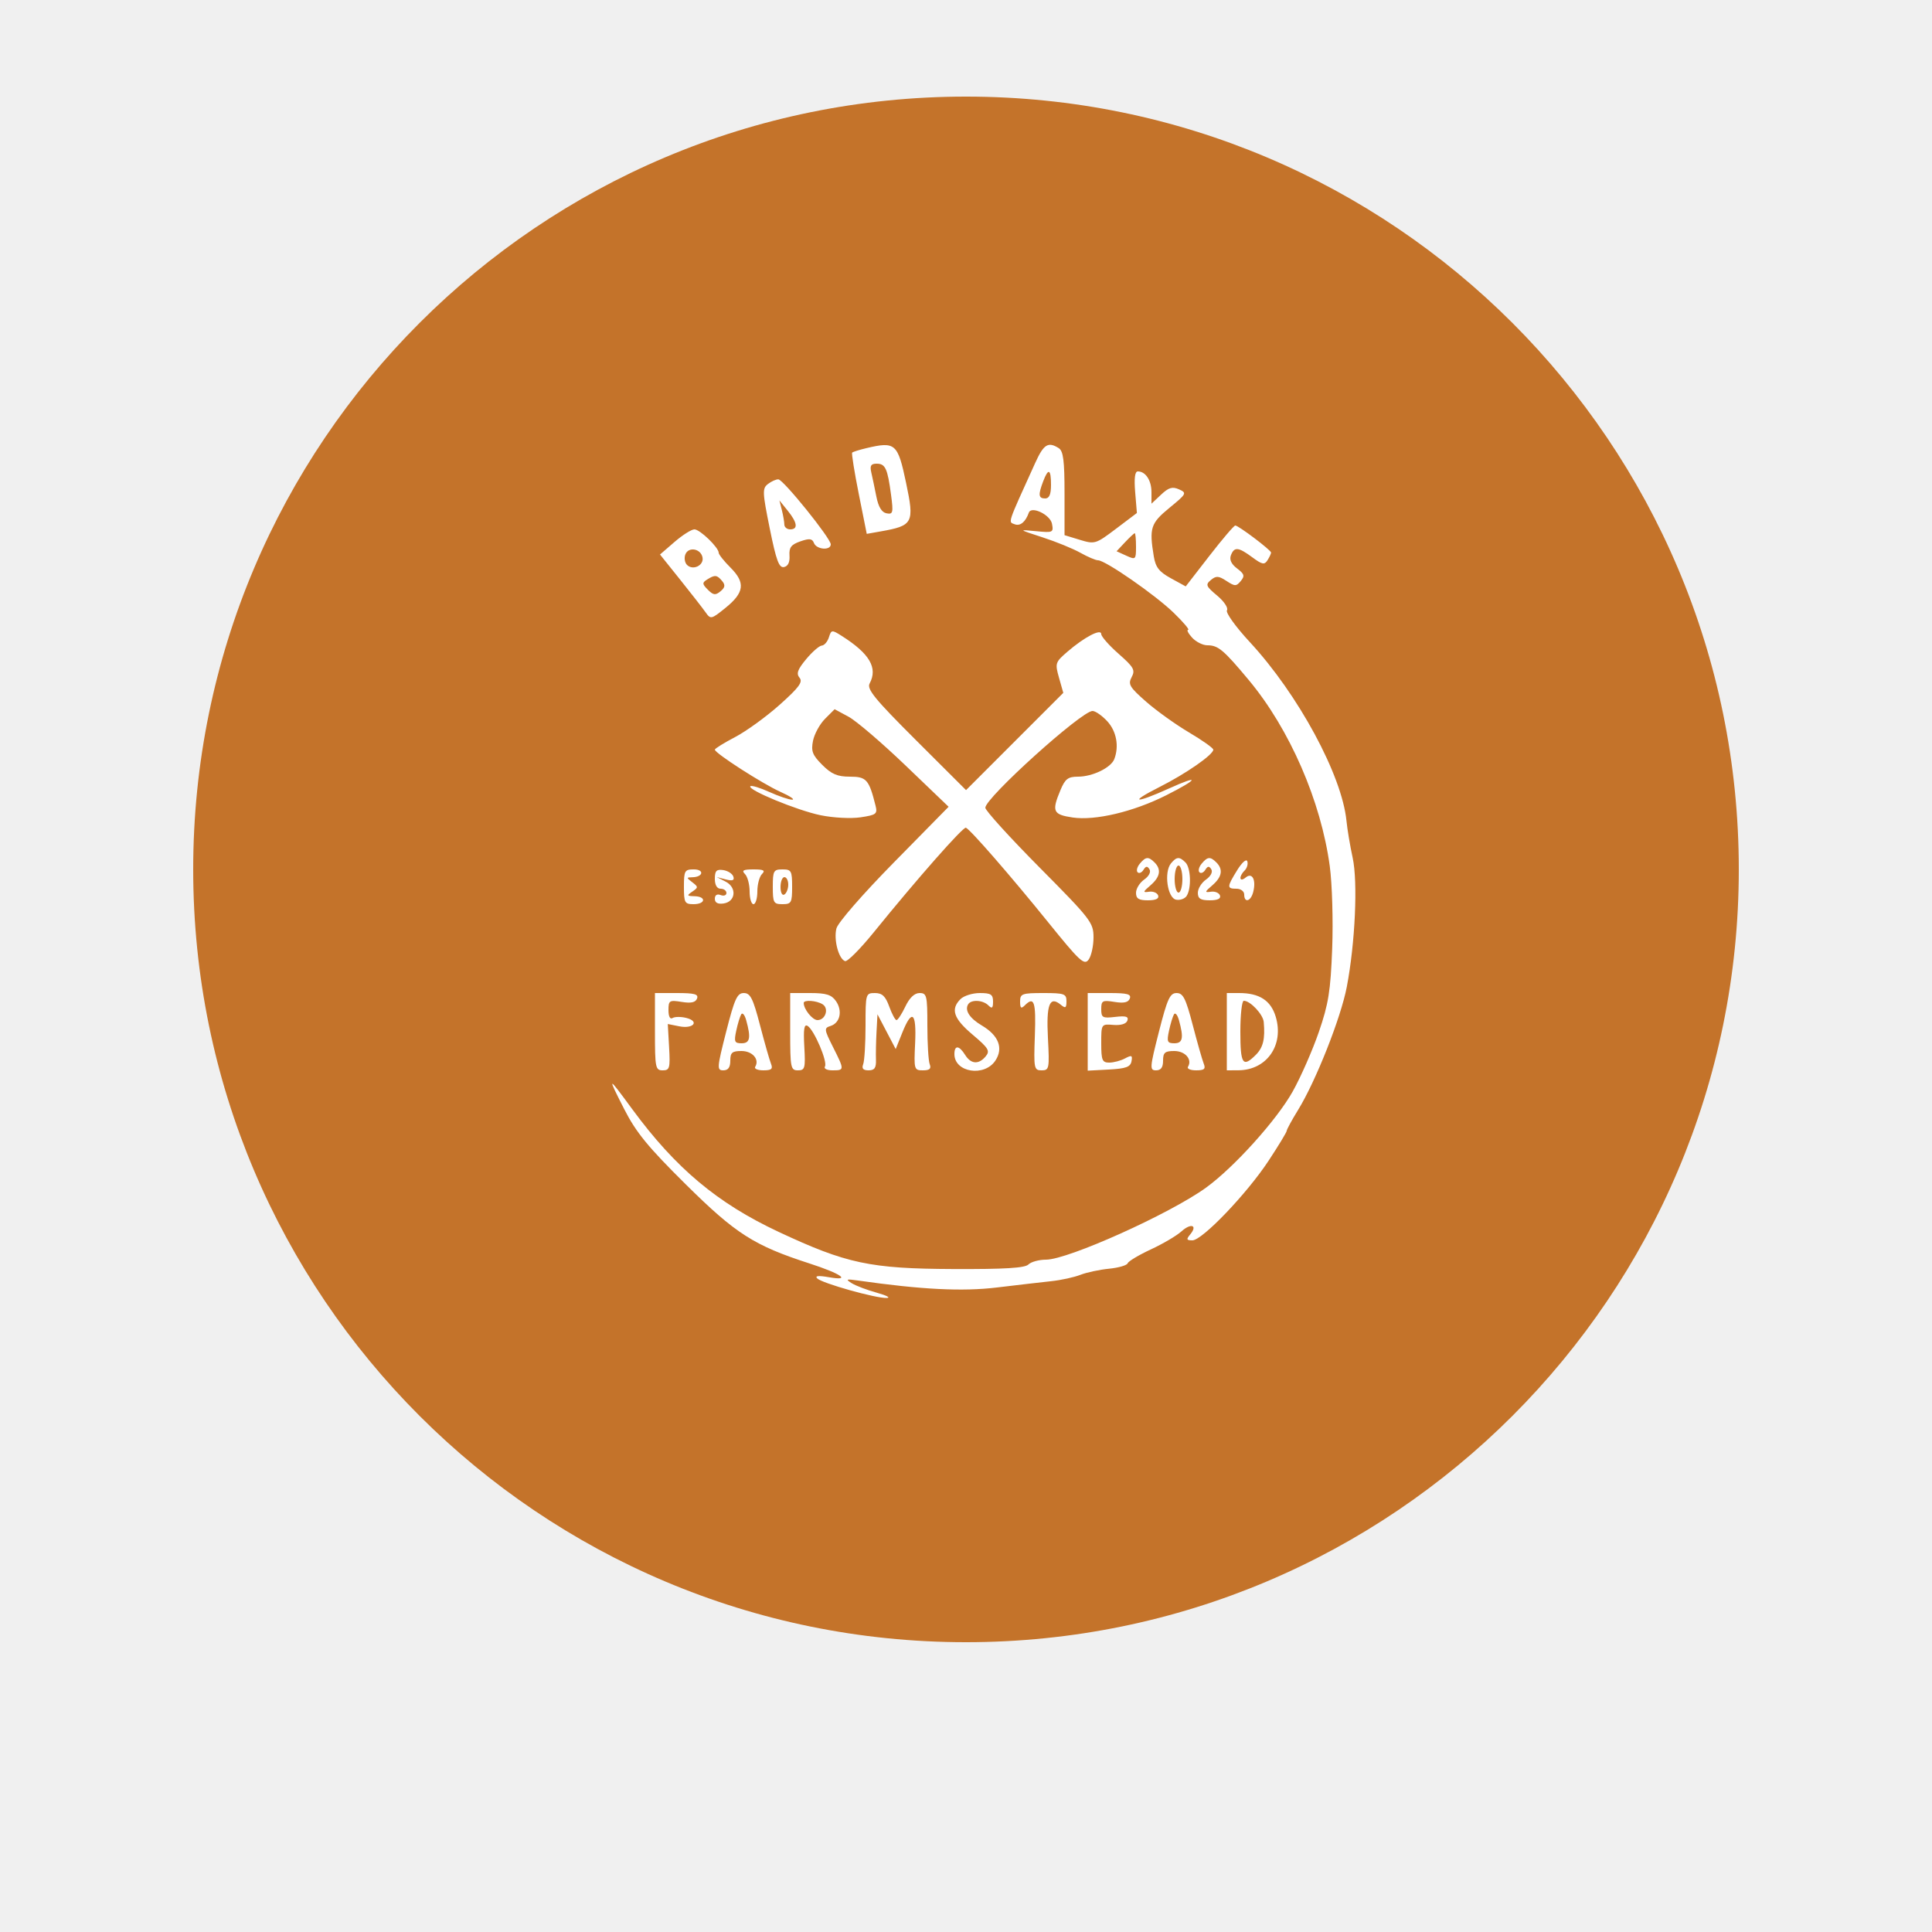
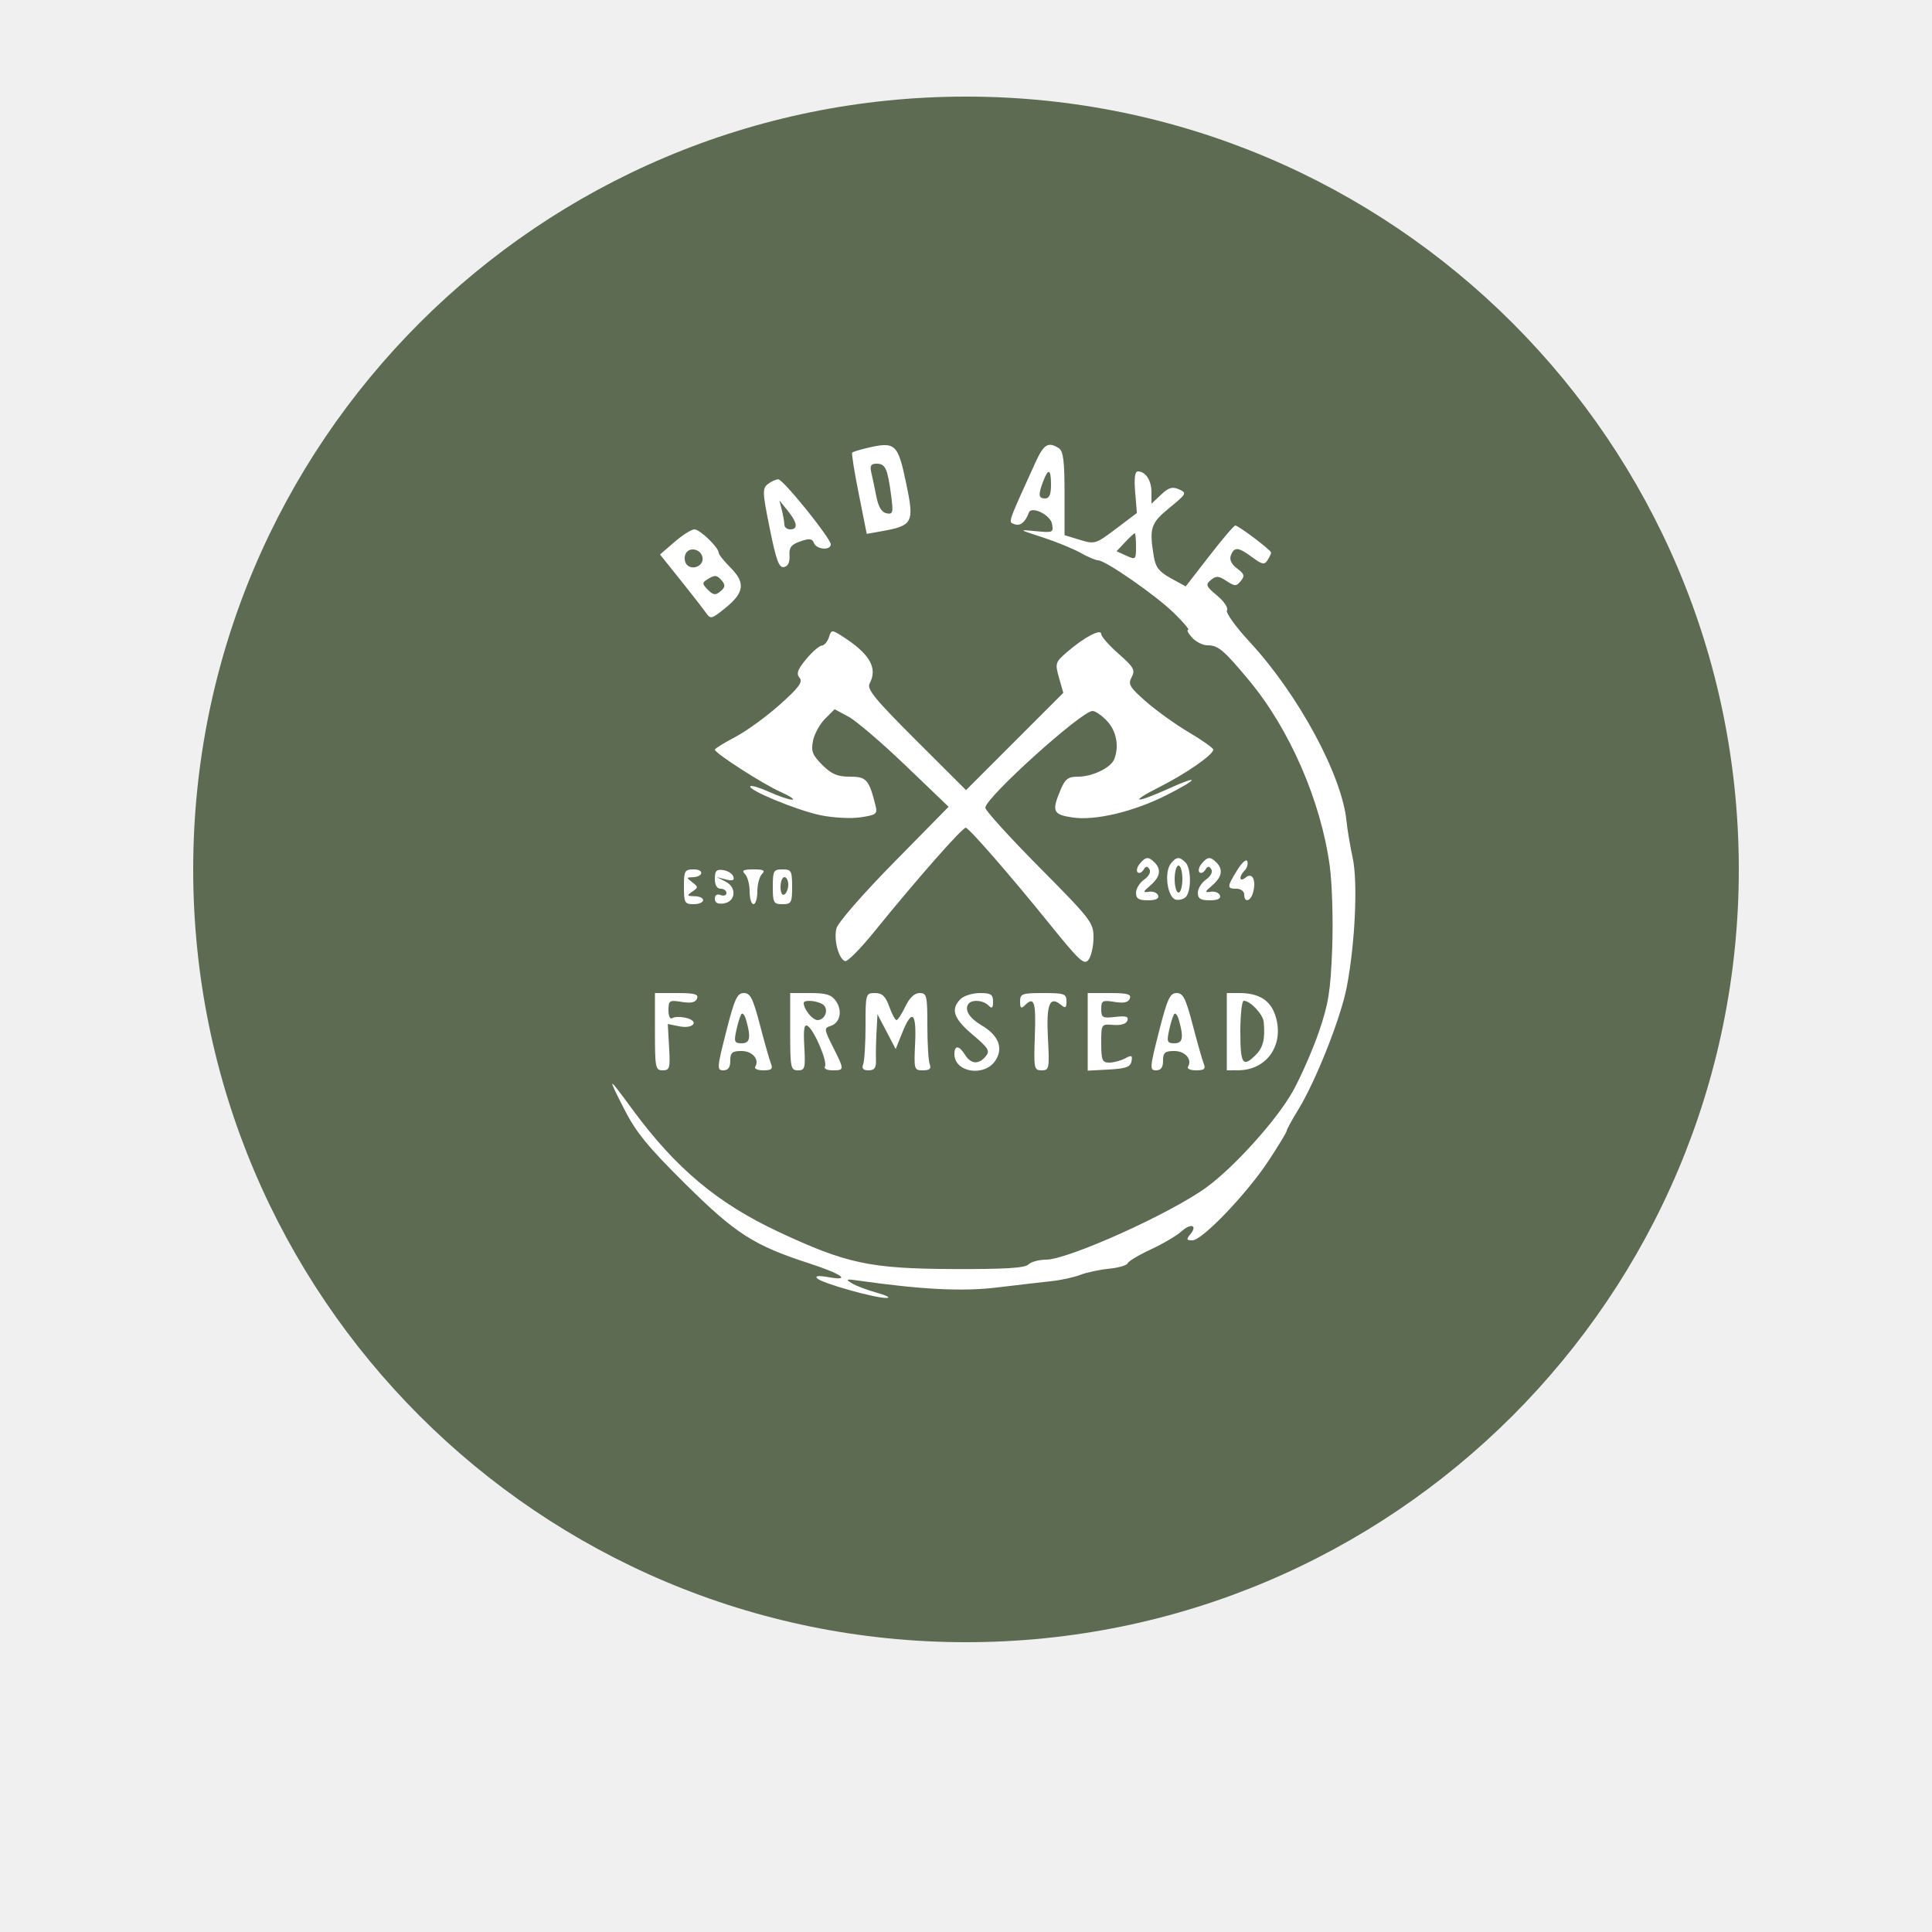
<svg xmlns="http://www.w3.org/2000/svg" width="500" height="500" viewBox="0 0 500 500" version="1.1">
-   <circle cx="250" cy="225" r="200" fill="#C4732A" />
+   <circle cx="250" cy="225" r="200" fill="#5C6B52" />
  <path d="M 224.199 115.986 C 222.384 116.416, 220.738 116.933, 220.542 117.134 C 220.345 117.335, 221.114 122.149, 222.250 127.832 L 224.315 138.164 227.907 137.528 C 236.325 136.040, 236.680 135.364, 234.495 124.978 C 232.340 114.731, 231.734 114.202, 224.199 115.986 M 267.937 119.750 C 260.565 135.986, 260.888 135.020, 262.600 135.677 C 264.026 136.224, 265.405 135.093, 266.259 132.675 C 266.900 130.859, 271.807 133.208, 272.253 135.544 C 272.688 137.818, 272.507 137.902, 268.104 137.467 C 263.513 137.015, 263.518 137.019, 269.820 139.063 C 273.296 140.190, 277.697 141.987, 279.600 143.056 C 281.504 144.125, 283.559 145, 284.168 145 C 286.069 145, 299.012 153.983, 303.760 158.597 C 306.252 161.019, 307.930 163, 307.490 163 C 307.050 163, 307.505 163.900, 308.500 165 C 309.495 166.100, 311.279 167, 312.464 167 C 315.260 167, 316.654 168.170, 323.183 176 C 333.776 188.704, 341.874 207.321, 344.145 224.185 C 344.761 228.761, 345.041 238.346, 344.768 245.500 C 344.348 256.495, 343.814 259.826, 341.308 267.096 C 339.678 271.824, 336.640 278.739, 334.557 282.464 C 330.425 289.853, 319.369 302.119, 312.097 307.381 C 302.756 314.140, 276.394 326, 270.709 326 C 268.889 326, 266.838 326.563, 266.150 327.250 C 265.236 328.164, 260.012 328.480, 246.700 328.425 C 225.209 328.337, 219.051 327.026, 201.500 318.806 C 185.645 311.381, 174.837 302.314, 163.587 287 C 157.204 278.312, 157.103 278.312, 161.526 287 C 164.616 293.071, 167.653 296.787, 177.464 306.500 C 190.401 319.308, 195.148 322.344, 209.500 326.984 C 217.755 329.653, 220.472 331.587, 214.500 330.543 C 211.802 330.072, 210.826 330.174, 211.500 330.857 C 212.733 332.106, 226.707 336.033, 229.480 335.911 C 230.591 335.861, 229.442 335.253, 226.927 334.559 C 224.412 333.865, 221.487 332.756, 220.427 332.095 C 218.758 331.054, 218.969 330.960, 222 331.392 C 238.514 333.748, 249.056 334.278, 258 333.201 C 263.225 332.572, 269.563 331.837, 272.084 331.567 C 274.606 331.297, 277.981 330.561, 279.584 329.932 C 281.188 329.302, 284.525 328.588, 287 328.344 C 289.475 328.100, 291.652 327.468, 291.837 326.938 C 292.023 326.409, 294.723 324.794, 297.837 323.348 C 300.952 321.903, 304.511 319.807, 305.746 318.690 C 308.230 316.444, 310.022 317.064, 308.020 319.476 C 306.965 320.747, 307.059 321, 308.589 321 C 311.140 321, 322.682 308.939, 328.315 300.387 C 330.892 296.475, 333 292.994, 333 292.652 C 333 292.310, 334.337 289.858, 335.970 287.203 C 340.538 279.779, 347.021 263.393, 348.548 255.412 C 350.719 244.064, 351.438 228.253, 350.067 221.981 C 349.408 218.966, 348.688 214.675, 348.467 212.444 C 347.297 200.634, 335.983 179.705, 323.451 166.170 C 319.764 162.188, 317.156 158.557, 317.538 157.938 C 317.916 157.327, 316.777 155.624, 314.994 154.136 C 312.091 151.713, 311.928 151.305, 313.377 150.102 C 314.734 148.976, 315.374 149.015, 317.403 150.345 C 319.587 151.775, 319.940 151.778, 321.109 150.369 C 322.195 149.060, 322.043 148.541, 320.152 147.115 C 318.665 145.993, 318.125 144.838, 318.558 143.709 C 319.423 141.454, 320.476 141.552, 324.092 144.226 C 326.661 146.126, 327.239 146.236, 328.036 144.976 C 328.549 144.164, 328.962 143.275, 328.954 143 C 328.934 142.365, 320.512 136, 319.691 136 C 319.354 136, 316.330 139.546, 312.971 143.879 L 306.863 151.759 303.026 149.657 C 299.999 147.999, 299.066 146.811, 298.606 144.028 C 297.384 136.643, 297.775 135.426, 302.653 131.428 C 307.092 127.791, 307.206 127.571, 305.137 126.648 C 303.412 125.878, 302.462 126.157, 300.484 128.015 L 298 130.349 298 127.374 C 298 124.322, 296.474 122, 294.468 122 C 293.710 122, 293.483 123.779, 293.782 127.382 L 294.228 132.763 288.829 136.839 C 283.571 140.809, 283.326 140.884, 279.465 139.708 L 275.500 138.500 275.500 127.713 C 275.500 119.213, 275.182 116.725, 274 115.978 C 271.258 114.246, 270.112 114.959, 267.937 119.750 M 225.485 122.250 C 225.773 123.487, 226.364 126.298, 226.798 128.495 C 227.333 131.201, 228.184 132.604, 229.436 132.845 C 231.107 133.167, 231.219 132.712, 230.606 128.089 C 229.697 121.235, 229.127 120, 226.874 120 C 225.403 120, 225.083 120.519, 225.485 122.250 M 269.975 124.565 C 268.639 128.081, 268.747 129, 270.500 129 C 271.548 129, 272 127.944, 272 125.500 C 272 121.353, 271.317 121.037, 269.975 124.565 M 198.757 125.250 C 197.264 126.399, 197.301 127.330, 199.216 136.794 C 200.890 145.066, 201.614 147.023, 202.900 146.755 C 203.938 146.539, 204.437 145.496, 204.322 143.784 C 204.180 141.683, 204.750 140.934, 207.117 140.109 C 209.490 139.282, 210.204 139.368, 210.652 140.536 C 211.308 142.246, 215 142.532, 215 140.873 C 215 139.320, 202.752 124.130, 201.441 124.058 C 200.859 124.026, 199.651 124.563, 198.757 125.250 M 202.341 132 C 202.688 133.375, 202.979 135.063, 202.986 135.750 C 202.994 136.438, 203.675 137, 204.500 137 C 206.599 137, 206.369 135.272, 203.854 132.158 L 201.709 129.500 202.341 132 M 174.571 140.252 L 170.808 143.505 176.013 150.002 C 178.875 153.576, 181.834 157.374, 182.587 158.442 C 183.918 160.328, 184.066 160.297, 187.729 157.340 C 192.632 153.382, 192.963 150.809, 189.070 146.917 C 187.382 145.228, 186 143.496, 186 143.069 C 186 141.692, 181.141 137, 179.714 137 C 178.955 137, 176.640 138.464, 174.571 140.252 M 291.158 140.332 L 288.967 142.664 291.484 143.811 C 293.910 144.916, 294 144.832, 294 141.479 C 294 139.565, 293.853 138, 293.674 138 C 293.495 138, 292.363 139.049, 291.158 140.332 M 177.364 143.493 C 177.018 144.396, 177.214 145.614, 177.800 146.200 C 179.324 147.724, 182.210 146.331, 181.812 144.265 C 181.369 141.963, 178.165 141.407, 177.364 143.493 M 183 149.979 C 181.684 150.811, 181.709 151.137, 183.200 152.628 C 184.612 154.040, 185.164 154.108, 186.462 153.031 C 187.653 152.043, 187.755 151.409, 186.890 150.367 C 185.557 148.761, 185.013 148.706, 183 149.979 M 214.519 164.941 C 214.159 166.074, 213.333 167.032, 212.683 167.072 C 212.032 167.112, 210.213 168.693, 208.639 170.586 C 206.408 173.271, 206.030 174.331, 206.922 175.405 C 207.832 176.503, 206.787 177.923, 201.782 182.391 C 198.327 185.476, 193.139 189.237, 190.252 190.750 C 187.366 192.262, 185.004 193.729, 185.002 194.008 C 184.998 194.912, 197.366 202.867, 202 204.942 C 204.475 206.050, 205.825 206.956, 205 206.956 C 204.175 206.956, 201.520 206.058, 199.101 204.960 C 196.682 203.863, 194.473 203.193, 194.193 203.473 C 193.301 204.366, 206.279 209.727, 212.369 210.982 C 215.638 211.655, 220.219 211.894, 222.709 211.521 C 226.801 210.907, 227.129 210.649, 226.582 208.469 C 224.892 201.735, 224.239 201, 219.948 201 C 216.712 201, 215.205 200.358, 212.806 197.960 C 210.250 195.404, 209.868 194.409, 210.407 191.710 C 210.760 189.944, 212.163 187.385, 213.524 186.023 L 216 183.545 219.611 185.490 C 221.597 186.560, 228.235 192.240, 234.361 198.113 L 245.500 208.792 231.313 223.222 C 223.252 231.421, 216.840 238.788, 216.465 240.283 C 215.727 243.222, 217.044 248.181, 218.708 248.736 C 219.304 248.935, 222.636 245.588, 226.112 241.299 C 237.365 227.413, 249.256 213.917, 249.976 214.212 C 251.137 214.688, 261.649 226.772, 271.354 238.788 C 279.475 248.843, 280.609 249.887, 281.736 248.347 C 282.431 247.396, 283 244.811, 283 242.602 C 283 238.777, 282.332 237.912, 269 224.465 C 261.300 216.699, 255 209.760, 255 209.044 C 255 206.476, 279.898 184, 282.742 184 C 283.487 184, 285.199 185.191, 286.548 186.646 C 288.934 189.221, 289.661 193.114, 288.379 196.455 C 287.525 198.681, 282.738 201, 278.999 201 C 276.406 201, 275.661 201.568, 274.449 204.468 C 272.142 209.988, 272.501 210.803, 277.576 211.564 C 283.411 212.439, 293.336 210.087, 301.799 205.824 C 310.206 201.589, 310.736 200.338, 302.550 204.050 C 293.716 208.055, 291.920 207.790, 300.073 203.683 C 306.897 200.246, 314 195.314, 314 194.013 C 314 193.601, 311.188 191.603, 307.750 189.573 C 304.313 187.543, 299.307 183.958, 296.626 181.607 C 292.327 177.836, 291.884 177.086, 292.869 175.245 C 293.850 173.412, 293.439 172.676, 289.493 169.203 C 287.022 167.028, 285 164.731, 285 164.098 C 285 162.597, 280.626 164.882, 276.233 168.677 C 273.096 171.388, 273.010 171.655, 274.073 175.405 L 275.180 179.310 262.595 191.896 L 250.010 204.481 237.064 191.564 C 226.399 180.923, 224.284 178.337, 225.059 176.889 C 227.227 172.840, 225.063 169.151, 217.836 164.571 C 215.278 162.950, 215.146 162.965, 214.519 164.941 M 294.980 223.524 C 294.284 224.362, 294.029 225.362, 294.412 225.745 C 294.795 226.128, 295.478 225.845, 295.929 225.114 C 296.547 224.114, 296.931 224.079, 297.483 224.973 C 297.911 225.664, 297.336 226.777, 296.108 227.637 C 294.949 228.449, 294 229.988, 294 231.057 C 294 232.561, 294.697 233, 297.083 233 C 299.116 233, 300.018 232.574, 299.730 231.750 C 299.489 231.063, 298.439 230.625, 297.396 230.778 C 295.703 231.025, 295.740 230.848, 297.750 229.117 C 300.255 226.960, 300.603 225.003, 298.800 223.200 C 297.225 221.625, 296.505 221.686, 294.980 223.524 M 303.058 223.430 C 301.179 225.694, 302.123 232.412, 304.380 232.840 C 305.414 233.036, 306.645 232.590, 307.115 231.848 C 308.374 229.861, 308.182 224.582, 306.800 223.200 C 305.242 221.642, 304.505 221.687, 303.058 223.430 M 310.980 223.524 C 310.284 224.362, 310.029 225.362, 310.412 225.745 C 310.795 226.128, 311.478 225.845, 311.929 225.114 C 312.547 224.114, 312.931 224.079, 313.483 224.973 C 313.911 225.664, 313.336 226.777, 312.108 227.637 C 310.949 228.449, 310 229.988, 310 231.057 C 310 232.561, 310.697 233, 313.083 233 C 315.116 233, 316.018 232.574, 315.730 231.750 C 315.489 231.063, 314.439 230.625, 313.396 230.778 C 311.703 231.025, 311.740 230.848, 313.750 229.117 C 316.255 226.960, 316.603 225.003, 314.800 223.200 C 313.225 221.625, 312.505 221.686, 310.980 223.524 M 320.191 225.191 C 317.499 229.547, 317.481 230, 320 230 C 321.111 230, 322 230.667, 322 231.500 C 322 233.743, 323.686 233.309, 324.315 230.904 C 325.143 227.737, 324.097 225.675, 322.383 227.097 C 320.741 228.460, 320.506 226.894, 322.113 225.288 C 322.724 224.676, 323.035 223.606, 322.803 222.910 C 322.564 222.192, 321.437 223.176, 320.191 225.191 M 304 227.500 C 304 229.425, 304.450 231, 305 231 C 305.550 231, 306 229.425, 306 227.500 C 306 225.575, 305.550 224, 305 224 C 304.450 224, 304 225.575, 304 227.500 M 177 229.500 C 177 233.633, 177.204 234, 179.500 234 C 182.607 234, 182.847 232.022, 179.750 231.941 C 177.751 231.889, 177.687 231.756, 179.173 230.745 C 180.737 229.682, 180.737 229.525, 179.173 228.336 C 177.611 227.148, 177.612 227.061, 179.191 227.032 C 181.990 226.979, 182.349 225, 179.559 225 C 177.193 225, 177 225.339, 177 229.500 M 185 227.430 C 185 229.048, 185.556 230, 186.500 230 C 187.325 230, 188 230.498, 188 231.107 C 188 231.716, 187.325 231.955, 186.500 231.638 C 185.567 231.280, 185 231.645, 185 232.601 C 185 233.624, 185.753 234.032, 187.250 233.820 C 190.407 233.371, 190.763 229.691, 187.797 228.168 L 185.500 226.989 187.868 227.600 C 189.592 228.044, 190.115 227.841, 189.790 226.855 C 189.544 226.110, 188.366 225.356, 187.172 225.180 C 185.423 224.923, 185 225.362, 185 227.430 M 192.800 226.200 C 193.460 226.860, 194 228.885, 194 230.700 C 194 232.515, 194.450 234, 195 234 C 195.550 234, 196 232.515, 196 230.700 C 196 228.885, 196.540 226.860, 197.200 226.200 C 198.133 225.267, 197.644 225, 195 225 C 192.356 225, 191.867 225.267, 192.800 226.200 M 200 229.500 C 200 233.633, 200.204 234, 202.500 234 C 204.796 234, 205 233.633, 205 229.500 C 205 225.367, 204.796 225, 202.500 225 C 200.204 225, 200 225.367, 200 229.500 M 202 229.559 C 202 231.010, 202.433 231.851, 203 231.500 C 203.550 231.160, 204 230.009, 204 228.941 C 204 227.873, 203.550 227, 203 227 C 202.450 227, 202 228.152, 202 229.559 M 169.500 267 C 169.500 276.333, 169.633 277, 171.500 277.002 C 173.315 277.003, 173.469 276.450, 173.162 271.009 L 172.823 265.015 175.790 265.608 C 179.443 266.339, 181.122 264.320, 177.598 263.435 C 176.231 263.092, 174.638 263.106, 174.057 263.465 C 173.414 263.862, 173 263.063, 173 261.428 C 173 258.924, 173.236 258.777, 176.422 259.294 C 178.853 259.688, 180.002 259.437, 180.391 258.424 C 180.824 257.294, 179.756 257, 175.219 257 L 169.500 257 169.500 267 M 187.934 267 C 185.546 276.371, 185.500 277, 187.193 277 C 188.454 277, 189 276.244, 189 274.500 C 189 272.409, 189.474 272, 191.893 272 C 194.731 272, 196.624 274.181, 195.444 276.090 C 195.135 276.591, 196.082 277, 197.548 277 C 199.685 277, 200.076 276.653, 199.519 275.250 C 199.137 274.288, 197.856 269.788, 196.671 265.250 C 194.871 258.356, 194.185 257, 192.500 257 C 190.782 257, 190.105 258.481, 187.934 267 M 204.500 267 C 204.500 276.333, 204.633 277, 206.500 277.002 C 208.320 277.003, 208.469 276.452, 208.155 270.884 C 207.896 266.291, 208.112 264.951, 209.019 265.511 C 210.714 266.559, 214.232 274.815, 213.493 276.012 C 213.151 276.564, 214.010 277, 215.441 277 C 218.575 277, 218.577 276.938, 215.565 270.942 C 213.272 266.377, 213.236 266.060, 214.957 265.514 C 217.427 264.730, 218.098 261.585, 216.333 259.065 C 215.187 257.429, 213.807 257, 209.693 257 L 204.500 257 204.500 267 M 224 265.418 C 224 270.048, 223.727 274.548, 223.393 275.418 C 222.964 276.536, 223.374 277, 224.790 277 C 226.334 277, 226.773 276.368, 226.698 274.250 C 226.644 272.738, 226.711 269.475, 226.846 267 L 227.090 262.500 229.448 267 L 231.806 271.500 233.512 267.250 C 236.026 260.983, 237.213 261.967, 236.832 270.002 C 236.510 276.786, 236.574 277.004, 238.857 277.002 C 240.595 277.001, 241.055 276.585, 240.607 275.418 C 240.273 274.548, 240 270.048, 240 265.418 C 240 257.644, 239.846 257, 237.984 257 C 236.664 257, 235.391 258.209, 234.299 260.500 C 233.381 262.425, 232.353 264, 232.016 264 C 231.678 264, 230.832 262.425, 230.136 260.500 C 229.161 257.805, 228.311 257, 226.435 257 C 224.048 257, 224 257.165, 224 265.418 M 248.571 258.571 C 245.949 261.194, 246.773 263.600, 251.721 267.777 C 255.841 271.255, 256.271 271.968, 255.099 273.381 C 253.288 275.563, 251.279 275.420, 249.768 273 C 248.216 270.515, 247 270.427, 247 272.800 C 247 277.561, 254.789 278.778, 257.619 274.459 C 259.723 271.248, 258.448 267.968, 254.096 265.398 C 250.932 263.529, 249.598 261.460, 250.556 259.910 C 251.355 258.616, 254.384 258.784, 255.800 260.200 C 256.733 261.133, 257 260.911, 257 259.200 C 257 257.361, 256.437 257, 253.571 257 C 251.686 257, 249.436 257.707, 248.571 258.571 M 264 259.200 C 264 260.911, 264.267 261.133, 265.200 260.200 C 267.645 257.755, 268.134 259.213, 267.821 268.002 C 267.516 276.544, 267.606 277.004, 269.571 277.002 C 271.535 277, 271.619 276.569, 271.202 268.632 C 270.746 259.930, 271.641 257.627, 274.544 260.036 C 275.741 261.030, 276 260.867, 276 259.122 C 276 257.195, 275.449 257, 270 257 C 264.485 257, 264 257.178, 264 259.200 M 281.500 267.042 L 281.500 277.085 286.990 276.792 C 291.384 276.558, 292.550 276.134, 292.830 274.667 C 293.126 273.112, 292.871 272.999, 291.155 273.917 C 290.042 274.513, 288.202 275, 287.066 275 C 285.253 275, 285 274.386, 285 269.996 C 285 264.999, 285.004 264.993, 288.141 265.246 C 290.091 265.404, 291.466 264.979, 291.766 264.126 C 292.134 263.079, 291.387 262.853, 288.625 263.175 C 285.337 263.559, 285 263.373, 285 261.168 C 285 258.960, 285.312 258.789, 288.422 259.294 C 290.853 259.688, 292.002 259.437, 292.391 258.424 C 292.824 257.294, 291.756 257, 287.219 257 L 281.500 257 281.500 267.042 M 299.934 267 C 297.546 276.371, 297.500 277, 299.193 277 C 300.454 277, 301 276.244, 301 274.500 C 301 272.409, 301.474 272, 303.893 272 C 306.731 272, 308.624 274.181, 307.444 276.090 C 307.135 276.591, 308.082 277, 309.548 277 C 311.685 277, 312.076 276.653, 311.519 275.250 C 311.137 274.288, 309.856 269.788, 308.671 265.250 C 306.871 258.356, 306.185 257, 304.500 257 C 302.782 257, 302.105 258.481, 299.934 267 M 317.500 267 L 317.500 277 320.500 276.985 C 327.836 276.949, 332.355 270.467, 330.158 263.131 C 328.896 258.922, 325.933 257, 320.703 257 L 317.500 257 317.500 267 M 208 259.566 C 208 261.188, 210.262 264, 211.567 264 C 213.629 264, 214.605 260.997, 212.896 259.914 C 211.337 258.927, 208 258.690, 208 259.566 M 321 267 C 321 275.425, 321.630 276.370, 325 273 C 326.910 271.090, 327.440 268.896, 327.055 264.500 C 326.880 262.510, 323.584 259, 321.889 259 C 321.400 259, 321 262.600, 321 267 M 191.825 262.510 C 191.501 263.055, 190.922 264.962, 190.538 266.750 C 189.927 269.598, 190.098 270, 191.921 270 C 194.107 270, 194.385 268.599, 193.108 264.010 C 192.726 262.641, 192.149 261.966, 191.825 262.510 M 303.825 262.510 C 303.501 263.055, 302.922 264.962, 302.538 266.750 C 301.927 269.598, 302.098 270, 303.921 270 C 306.107 270, 306.385 268.599, 305.108 264.010 C 304.726 262.641, 304.149 261.966, 303.825 262.510" stroke="none" fill="#FFFFFF" fill-rule="evenodd" />
</svg>
